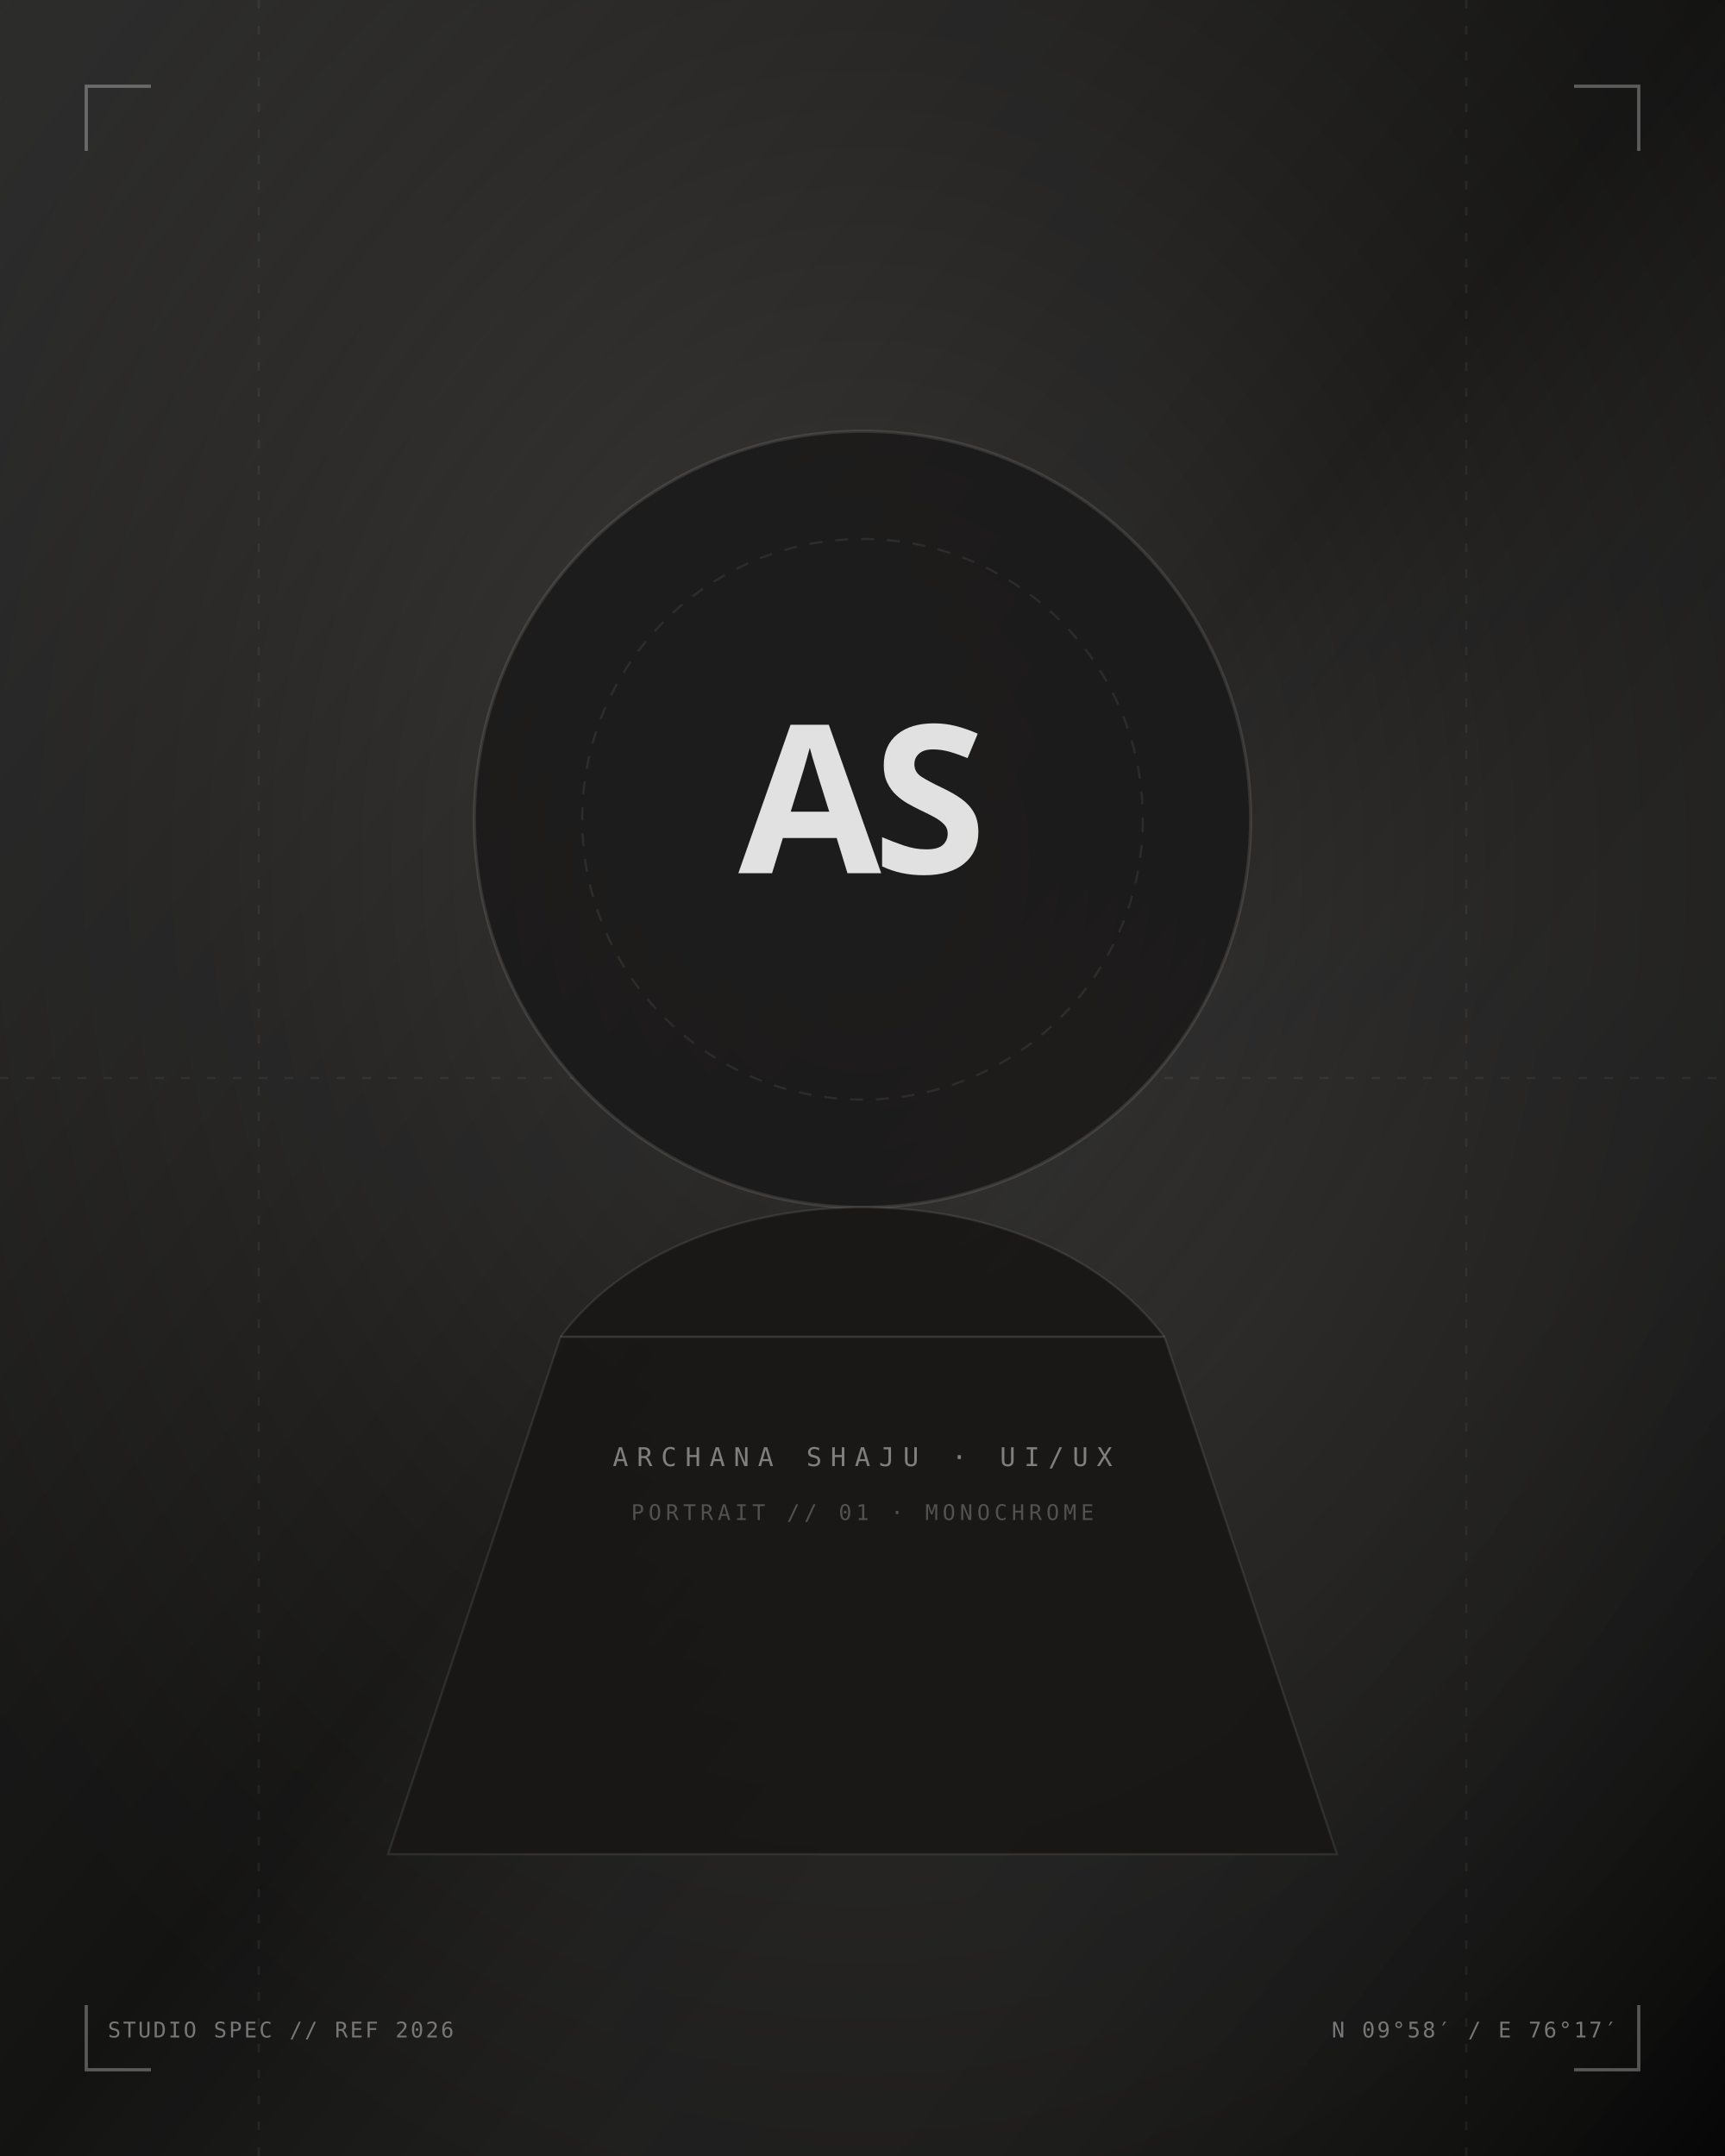
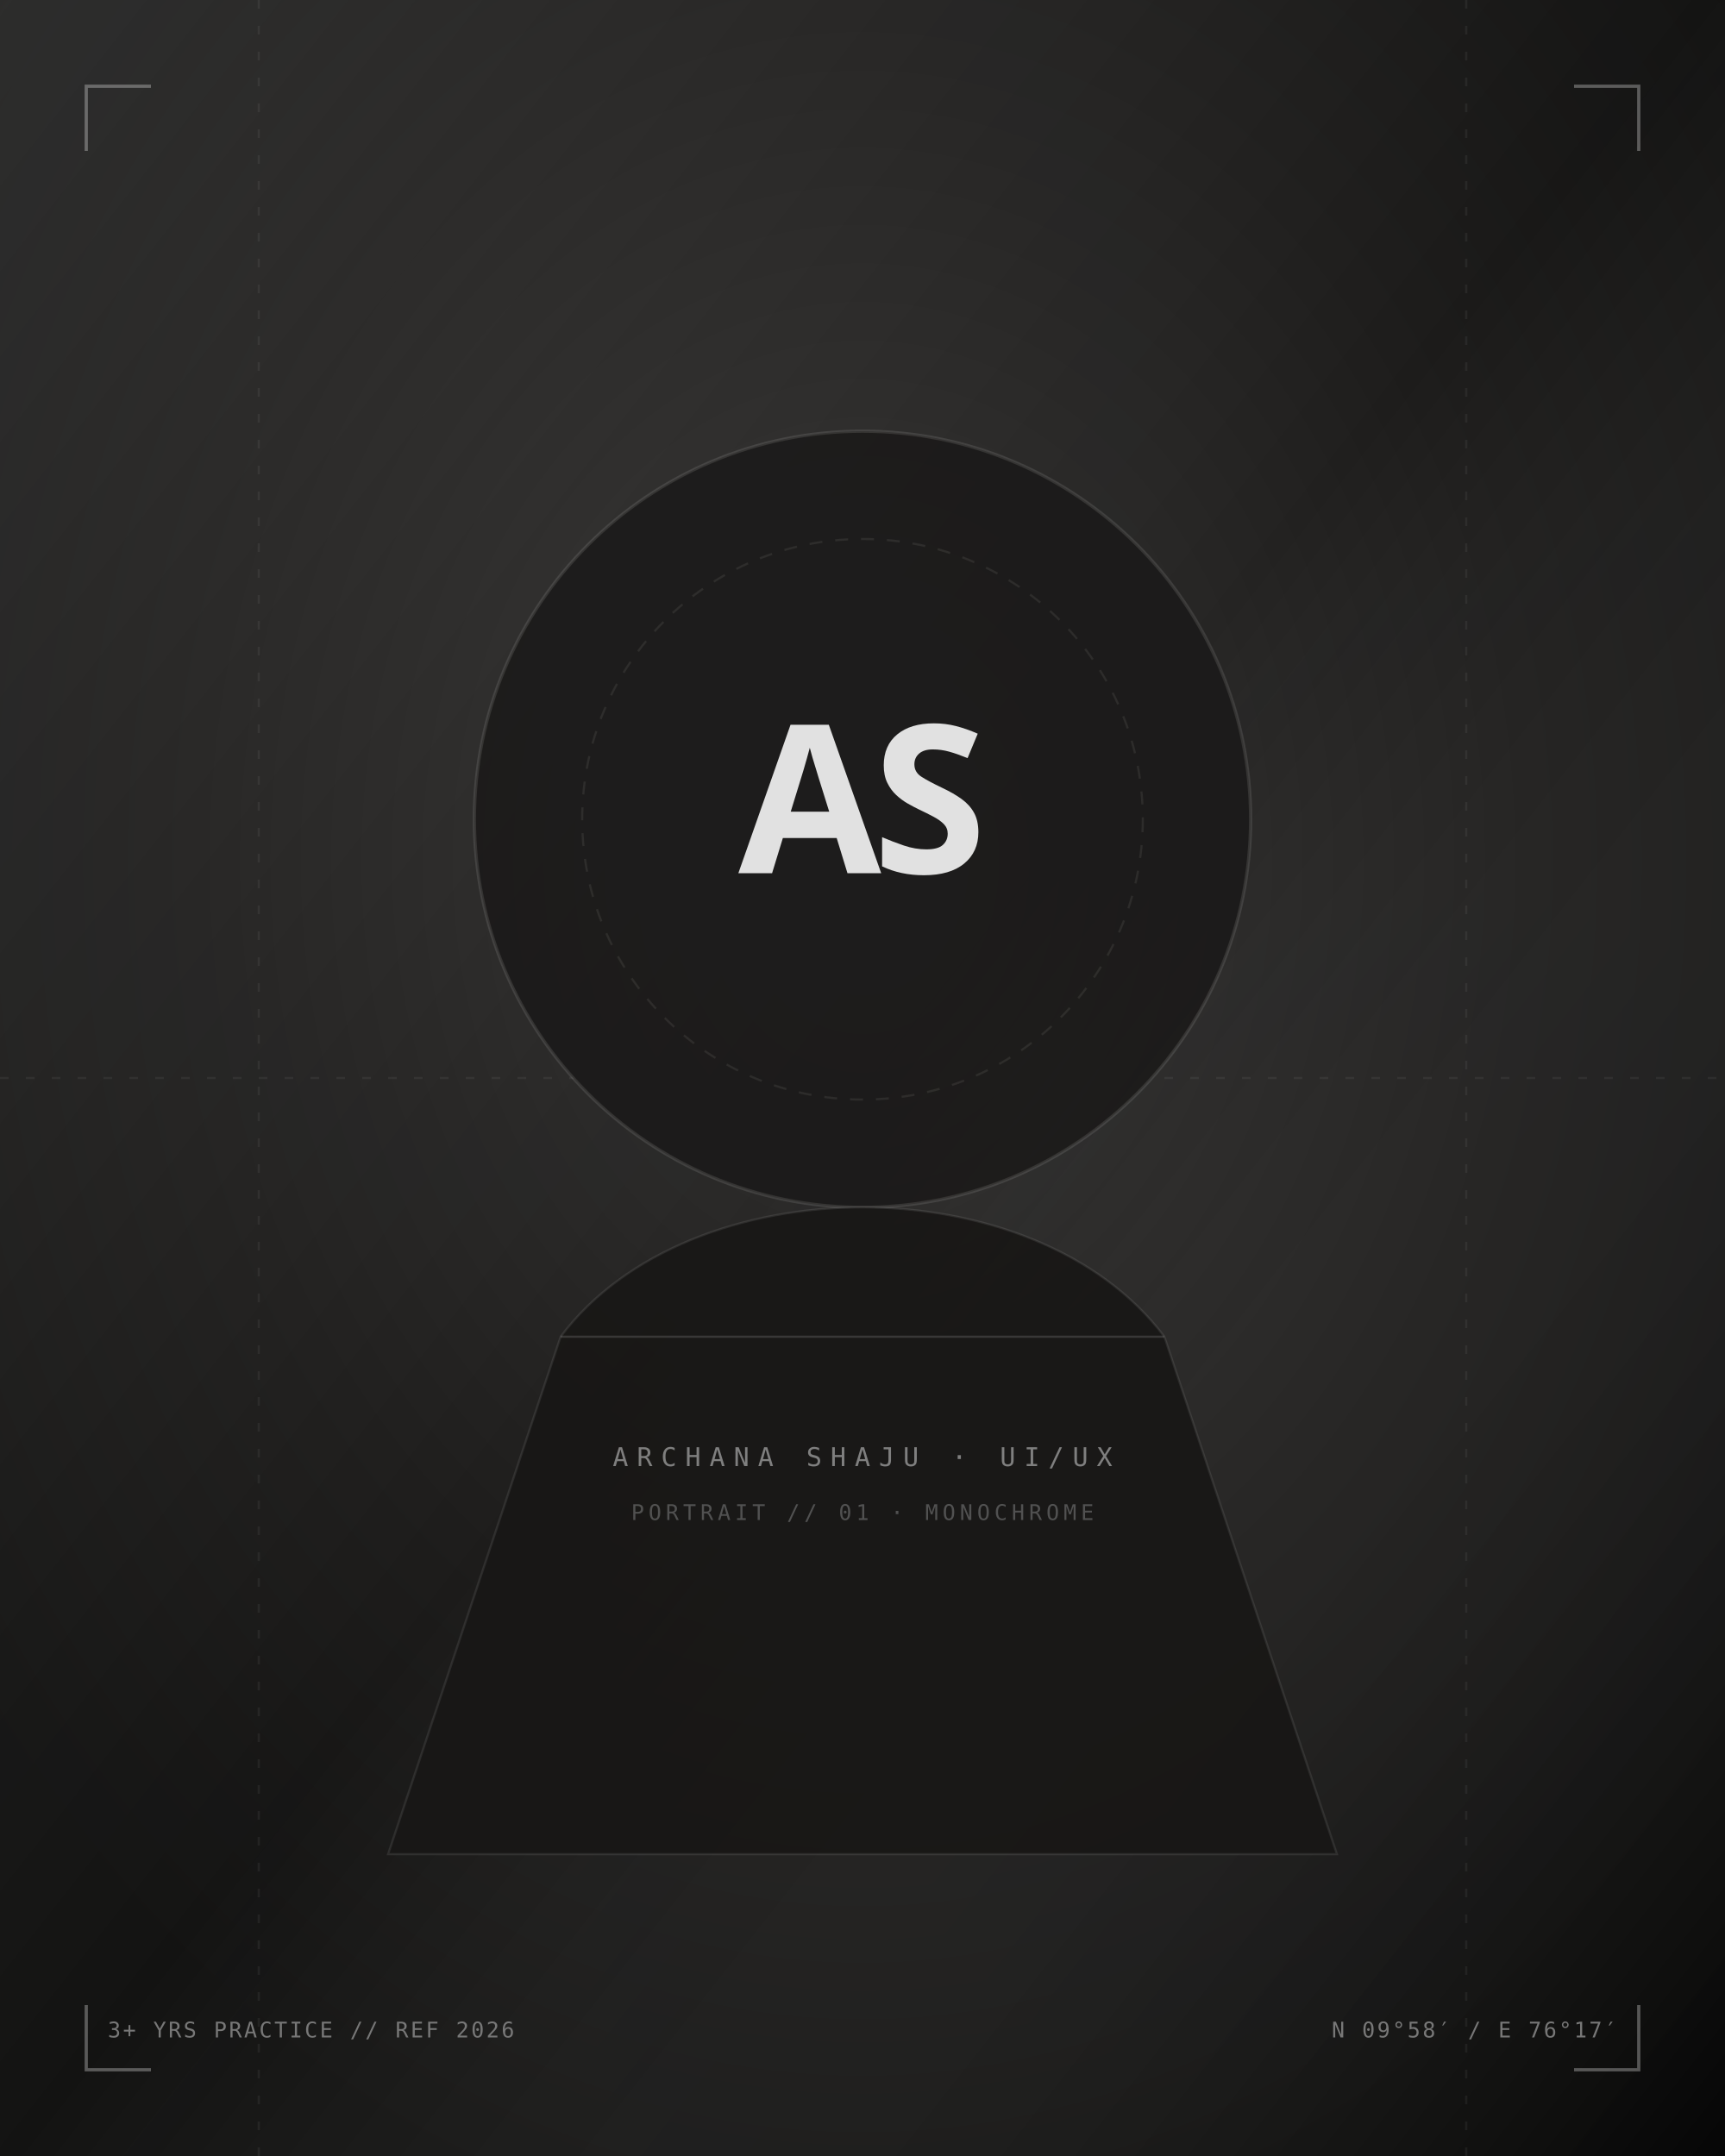
<svg xmlns="http://www.w3.org/2000/svg" viewBox="0 0 800 1000" width="100%" height="100%">
  <defs>
    <radialGradient id="bgGrad" cx="50%" cy="40%" r="65%">
      <stop offset="0%" stop-color="#2a2928" />
      <stop offset="60%" stop-color="#141312" />
      <stop offset="100%" stop-color="#090908" />
    </radialGradient>
    <linearGradient id="softLight" x1="0%" y1="0%" x2="100%" y2="100%">
      <stop offset="0%" stop-color="#ffffff" stop-opacity="0.14" />
      <stop offset="50%" stop-color="#ffffff" stop-opacity="0.04" />
      <stop offset="100%" stop-color="#000000" stop-opacity="0.3" />
    </linearGradient>
    <filter id="grain" x="0%" y="0%" width="100%" height="100%">
      <feTurbulence type="fractalNoise" baseFrequency="0.8" numOctaves="3" result="noise" />
      <feColorMatrix type="matrix" values="1 0 0 0 0  0 1 0 0 0  0 0 1 0 0  0 0 0 0.15 0" />
      <feComposite in2="SourceGraphic" in="gl" operator="arithmetic" k1="0" k2="1" k3="1" k4="0" />
    </filter>
  </defs>
  <rect width="800" height="1000" fill="url(#bgGrad)" />
  <rect width="800" height="1000" fill="url(#softLight)" />
  <g opacity="0.9">
    <line x1="120" y1="0" x2="120" y2="1000" stroke="#ffffff" stroke-opacity="0.06" stroke-dasharray="4 8" />
    <line x1="680" y1="0" x2="680" y2="1000" stroke="#ffffff" stroke-opacity="0.06" stroke-dasharray="4 8" />
    <line x1="0" y1="500" x2="800" y2="500" stroke="#ffffff" stroke-opacity="0.06" stroke-dasharray="4 8" />
    <circle cx="400" cy="380" r="180" fill="#1b1a19" stroke="#ffffff" stroke-opacity="0.12" stroke-width="1.5" />
    <circle cx="400" cy="380" r="130" fill="none" stroke="#ffffff" stroke-opacity="0.08" stroke-dasharray="6 6" />
    <text x="400" y="405" font-family="'Oracle', sans-serif" font-size="96" font-weight="600" fill="#f4f4f4" text-anchor="middle" letter-spacing="-4">AS</text>
    <path d="M 260 620 C 320 540, 480 540, 540 620 L 620 860 L 180 860 Z" fill="#171615" stroke="#ffffff" stroke-opacity="0.1" stroke-width="1" />
    <line x1="260" y1="620" x2="540" y2="620" stroke="#ffffff" stroke-opacity="0.15" />
    <text x="400" y="680" font-family="'PP Neue Montreal Mono', monospace" font-size="12" fill="#888888" text-anchor="middle" letter-spacing="4">ARCHANA SHAJU · UI/UX</text>
    <text x="400" y="705" font-family="'PP Neue Montreal Mono', monospace" font-size="10" fill="#555555" text-anchor="middle" letter-spacing="2">PORTRAIT // 01 · MONOCHROME</text>
  </g>
  <path d="M 40 70 L 40 40 L 70 40" fill="none" stroke="#ffffff" stroke-opacity="0.3" stroke-width="1.5" />
  <path d="M 760 70 L 760 40 L 730 40" fill="none" stroke="#ffffff" stroke-opacity="0.3" stroke-width="1.5" />
  <path d="M 40 930 L 40 960 L 70 960" fill="none" stroke="#ffffff" stroke-opacity="0.3" stroke-width="1.5" />
  <path d="M 760 930 L 760 960 L 730 960" fill="none" stroke="#ffffff" stroke-opacity="0.3" stroke-width="1.5" />
-   <text x="50" y="945" font-family="'PP Neue Montreal Mono', monospace" font-size="10" fill="#777777" letter-spacing="1">STUDIO SPEC // REF 2026</text>
+   <text x="50" y="945" font-family="'PP Neue Montreal Mono', monospace" font-size="10" fill="#777777" letter-spacing="1">3+ YRS PRACTICE // REF 2026</text>
  <text x="750" y="945" font-family="'PP Neue Montreal Mono', monospace" font-size="10" fill="#777777" text-anchor="end" letter-spacing="1">N 09°58′ / E 76°17′</text>
</svg>
